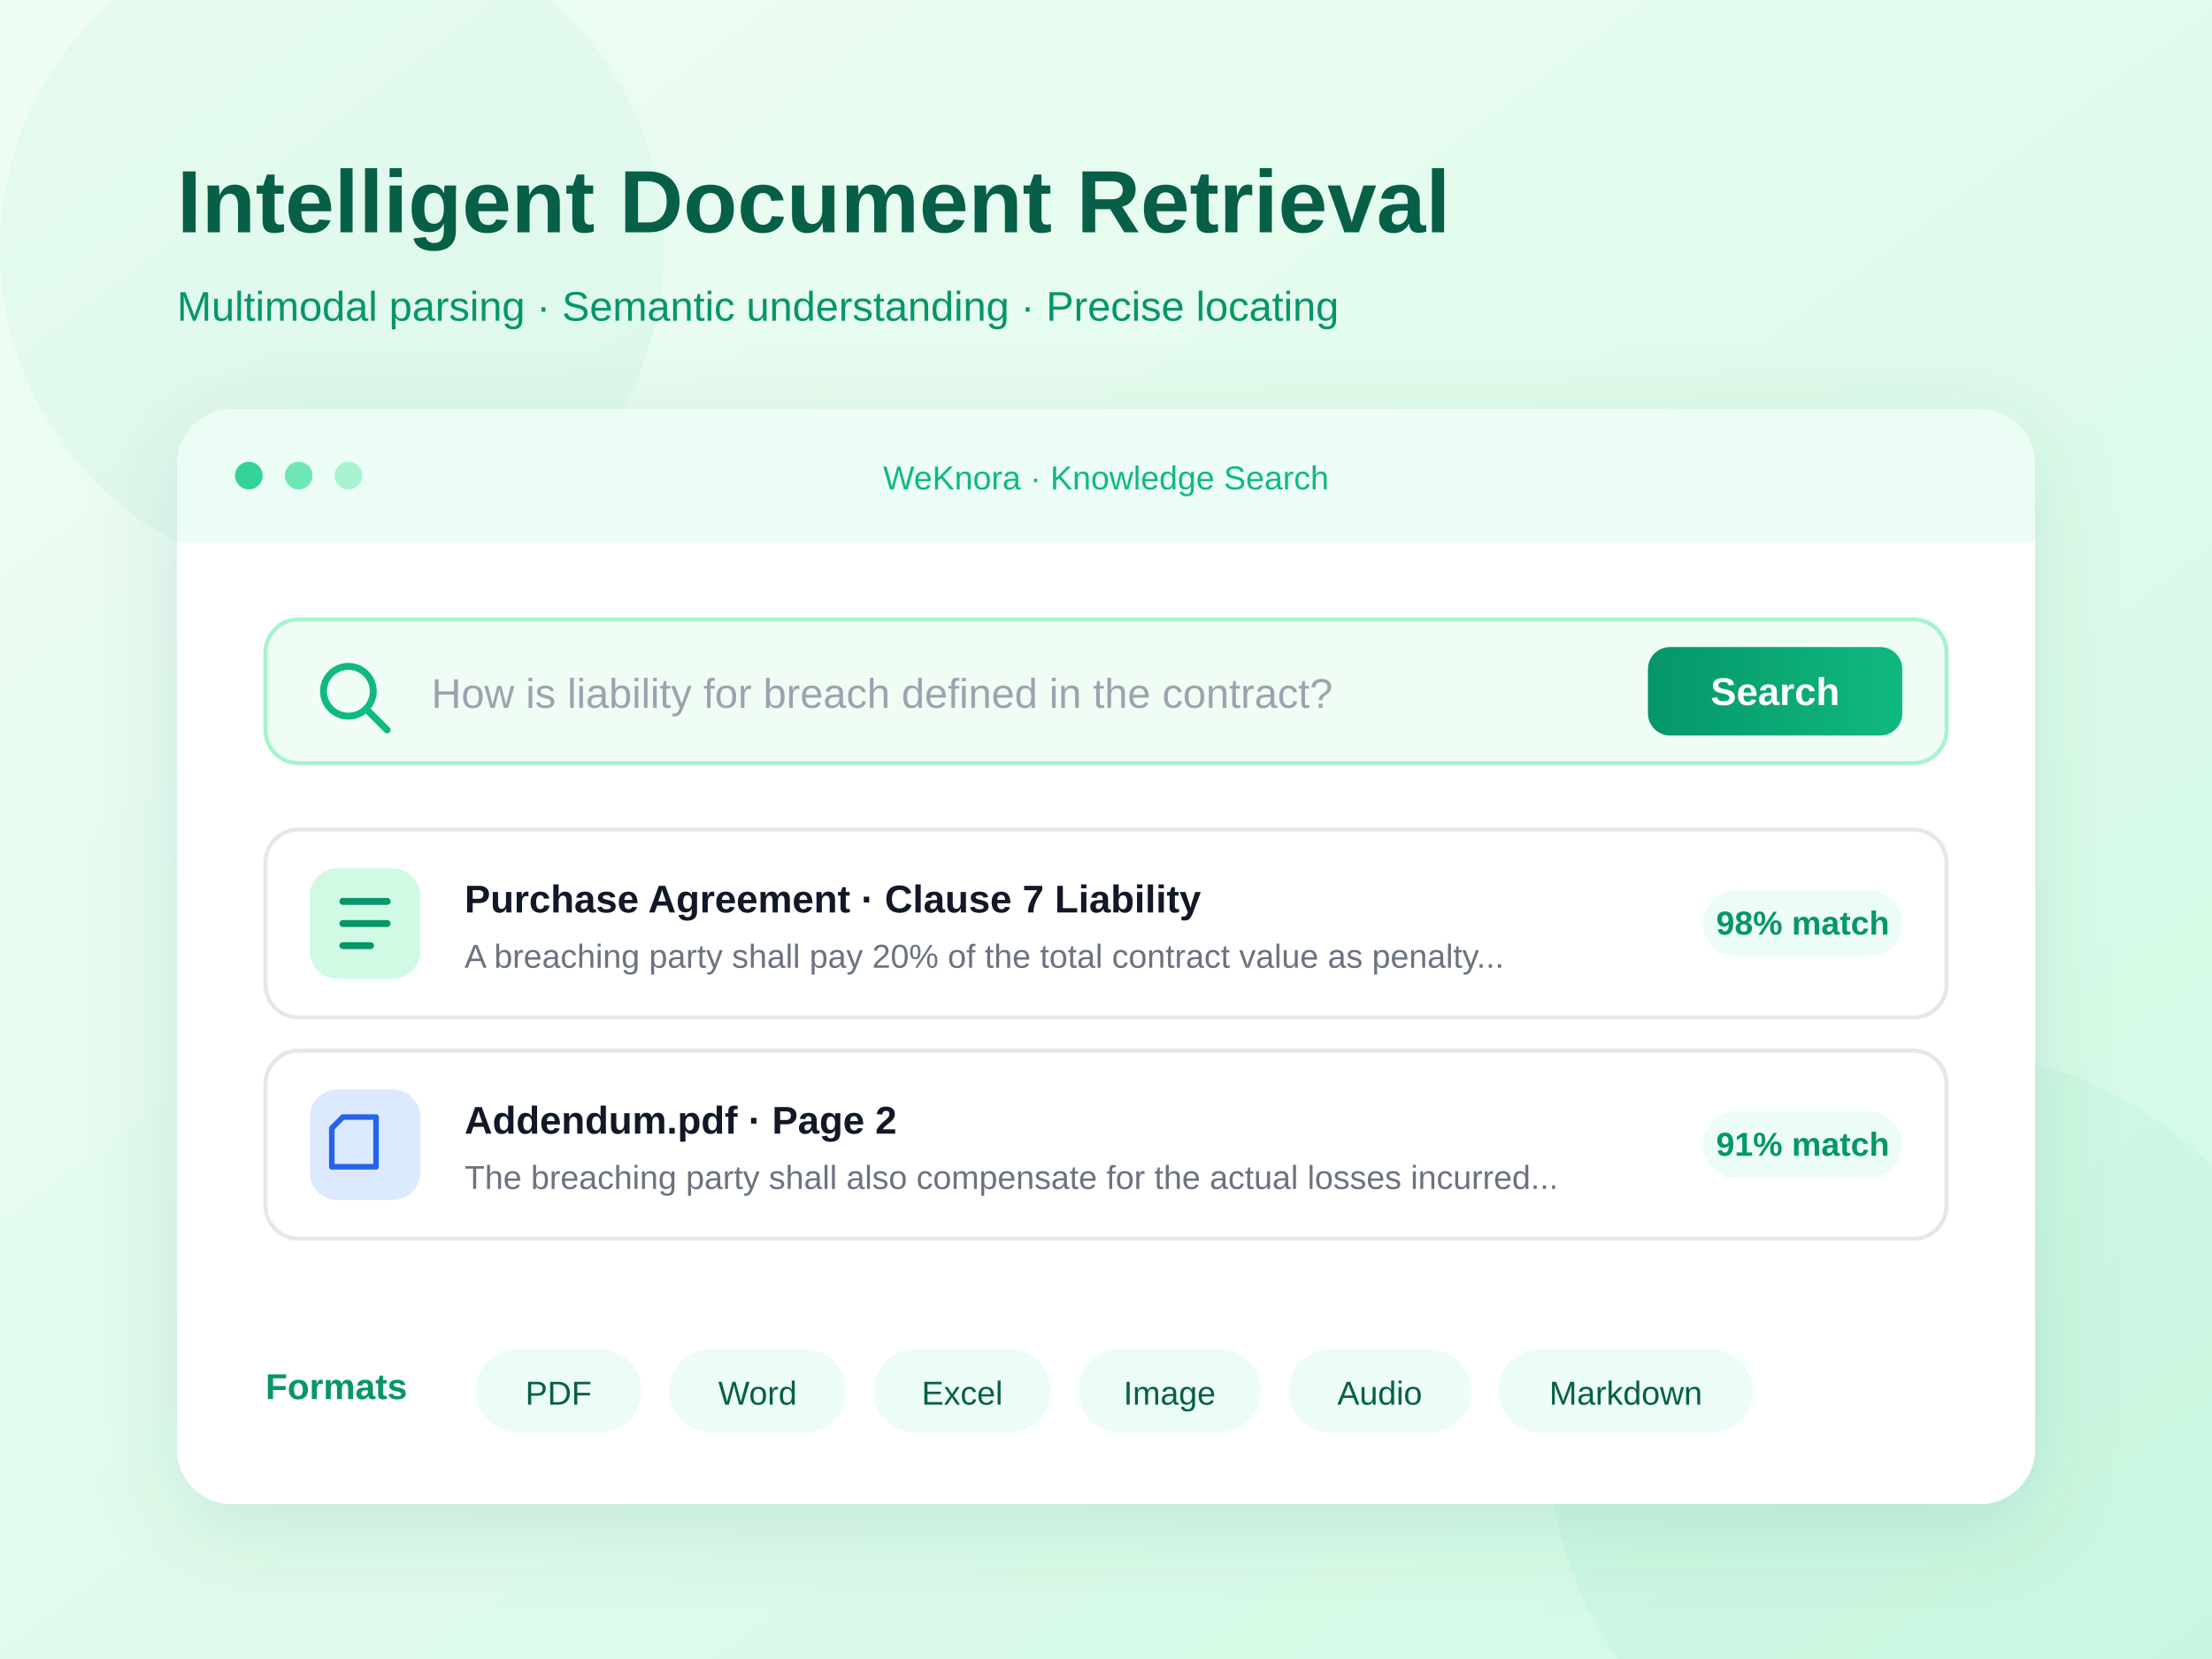
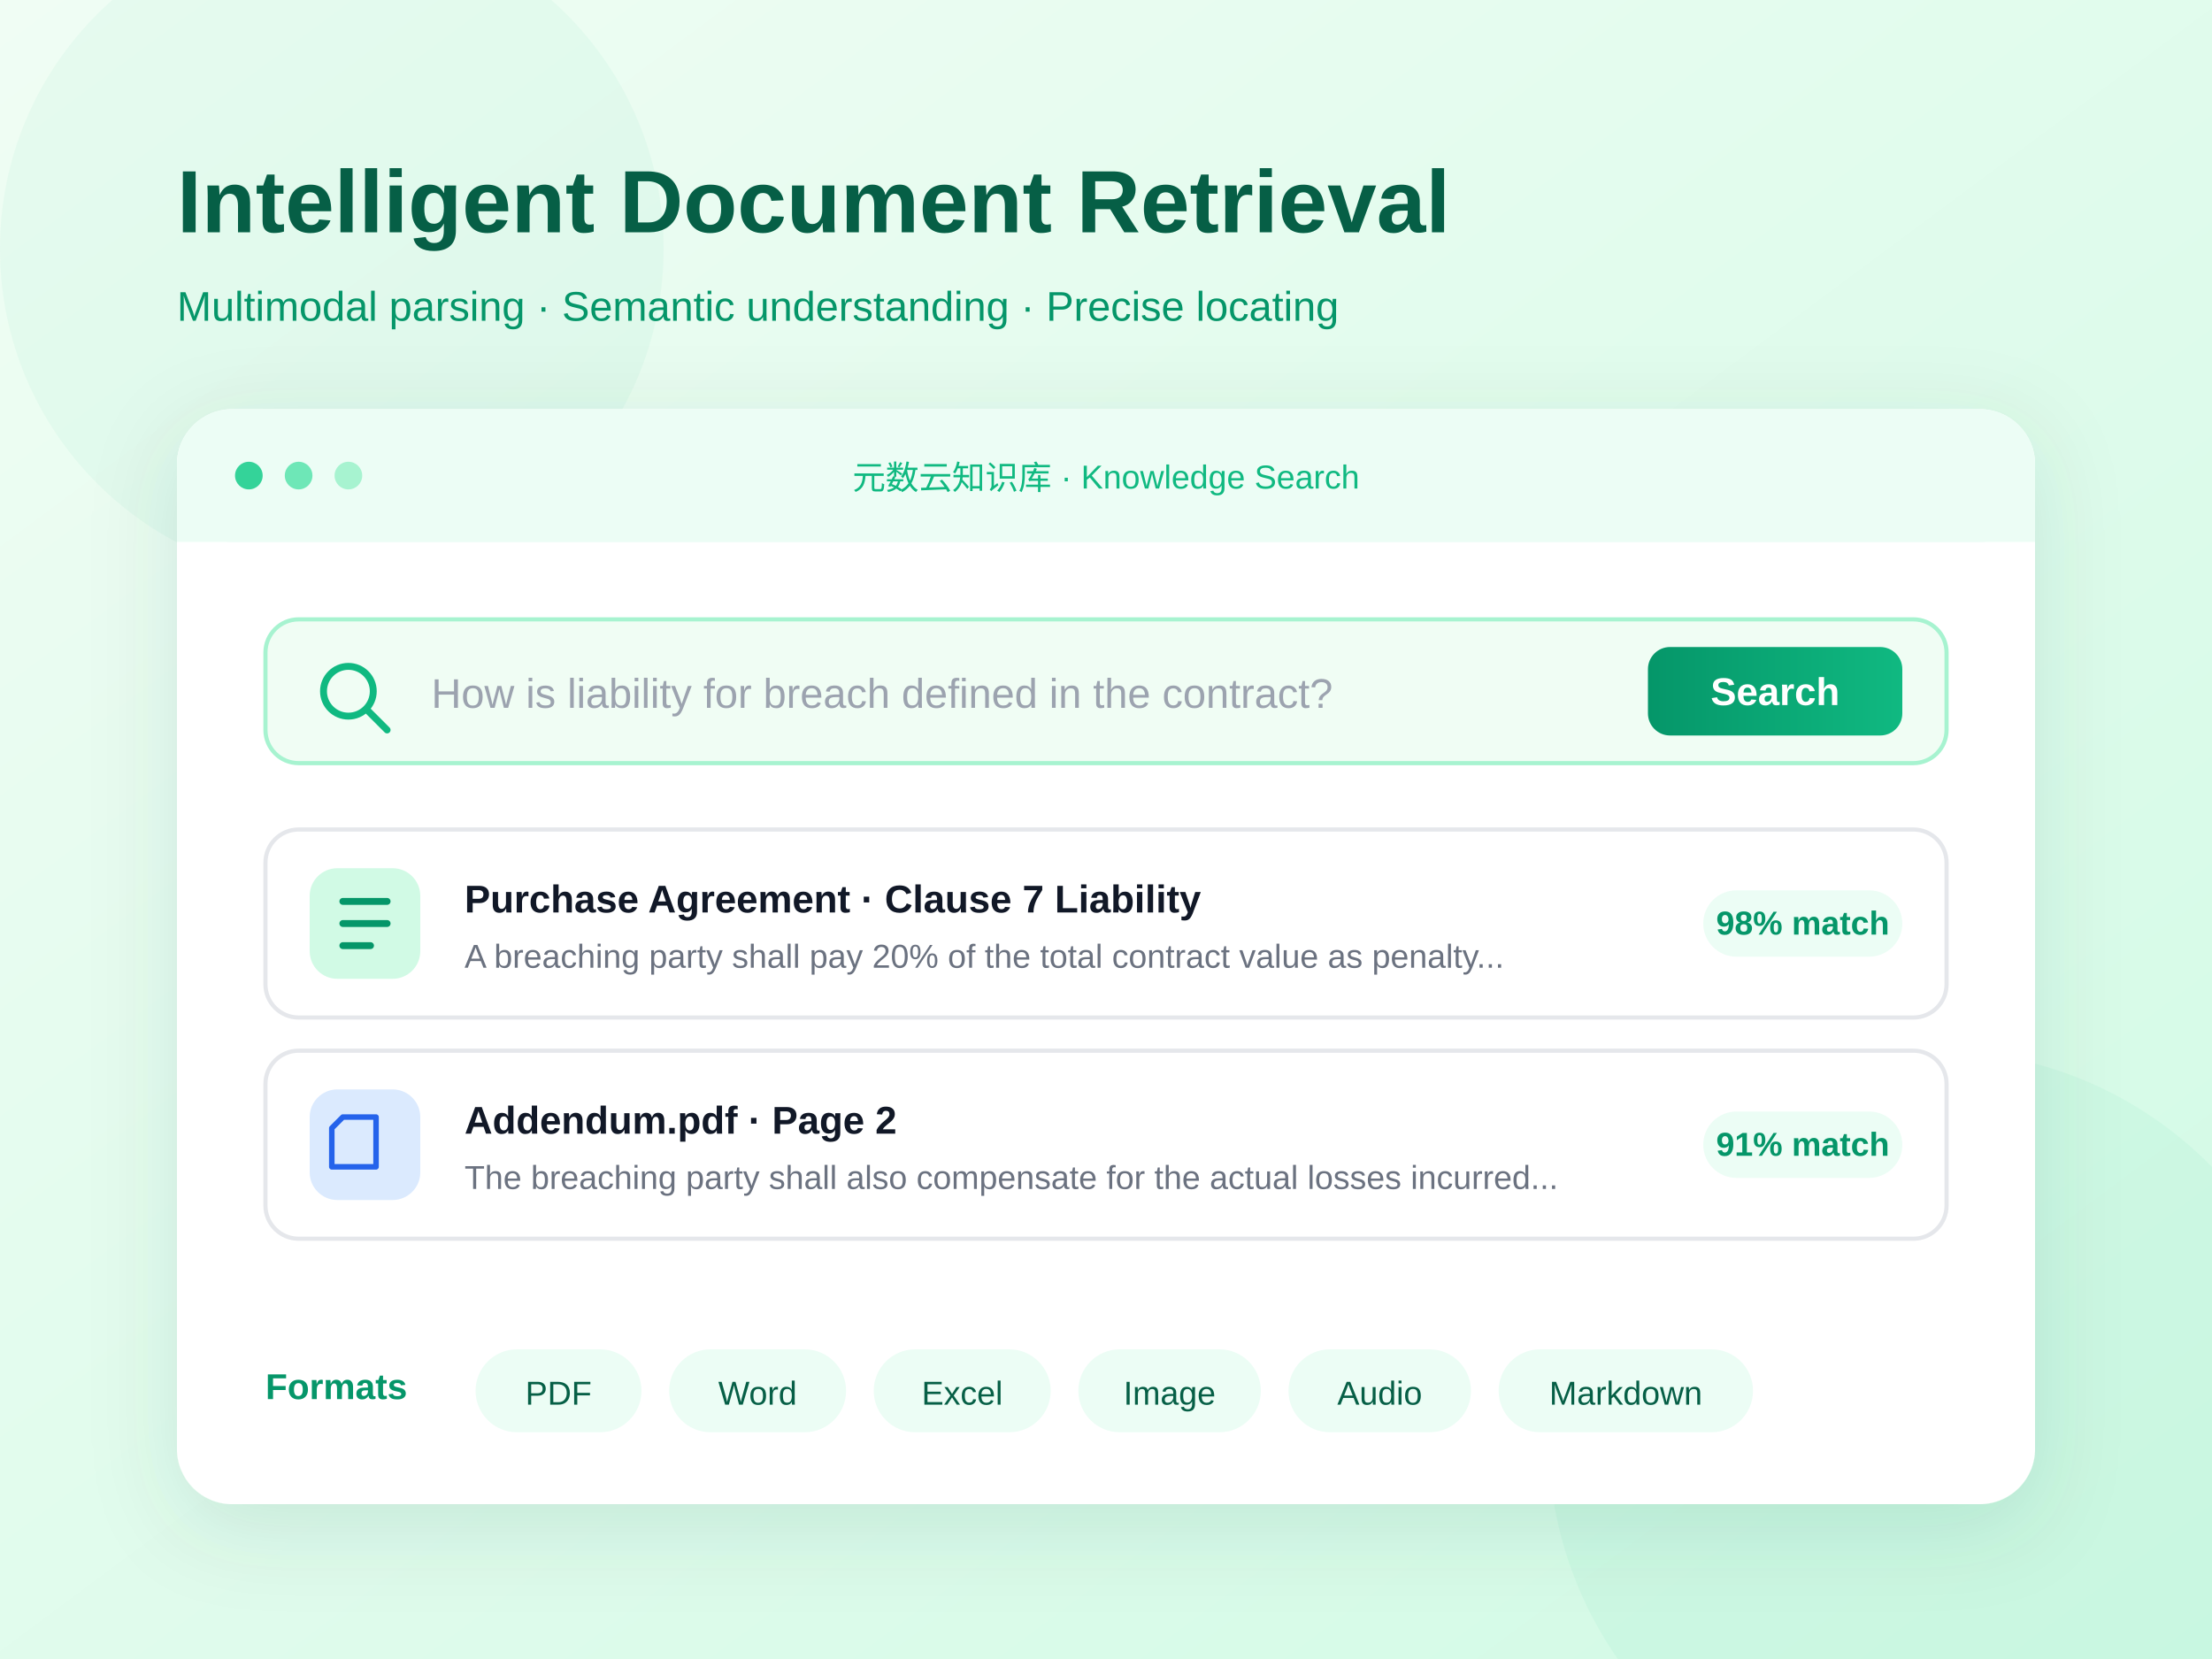
<svg xmlns="http://www.w3.org/2000/svg" viewBox="0 0 800 600">
  <defs>
    <linearGradient id="bg1" x1="0%" y1="0%" x2="100%" y2="100%">
      <stop offset="0%" stop-color="#F0FDF4" />
      <stop offset="100%" stop-color="#D1FAE5" />
    </linearGradient>
    <linearGradient id="brand1" x1="0%" y1="0%" x2="100%" y2="0%">
      <stop offset="0%" stop-color="#059669" />
      <stop offset="100%" stop-color="#10B981" />
    </linearGradient>
    <filter id="soft1" x="-20%" y="-20%" width="140%" height="140%">
      <feDropShadow dx="0" dy="8" stdDeviation="16" flood-color="#065F46" flood-opacity="0.12" />
    </filter>
  </defs>
  <rect width="800" height="600" fill="url(#bg1)" />
  <circle cx="120" cy="90" r="120" fill="#10B981" opacity="0.05" />
  <circle cx="700" cy="520" r="140" fill="#34D399" opacity="0.06" />
  <text x="64" y="84" font-family="Arial, sans-serif" font-size="32" font-weight="700" fill="#065F46">Intelligent Document Retrieval</text>
  <text x="64" y="116" font-family="Arial, sans-serif" font-size="15" fill="#059669">Multimodal parsing · Semantic understanding · Precise locating</text>
  <g filter="url(#soft1)">
    <rect x="64" y="148" width="672" height="396" rx="20" fill="#FFFFFF" />
  </g>
  <rect x="64" y="148" width="672" height="48" rx="20" fill="#ECFDF5" />
  <rect x="64" y="176" width="672" height="20" fill="#ECFDF5" />
  <circle cx="90" cy="172" r="5" fill="#34D399" />
  <circle cx="108" cy="172" r="5" fill="#6EE7B7" />
  <circle cx="126" cy="172" r="5" fill="#A7F3D0" />
-   <text x="400" y="177" font-family="Arial, sans-serif" font-size="12" fill="#10B981" text-anchor="middle">WeKnora · Knowledge Search</text>
+   <text x="400" y="177" font-family="Arial, sans-serif" font-size="12" fill="#10B981" text-anchor="middle">元数云知识库 · Knowledge Search</text>
  <g transform="translate(96, 224)">
    <rect width="608" height="52" rx="12" fill="#F0FDF4" stroke="#A7F3D0" stroke-width="1.5" />
    <circle cx="30" cy="26" r="9" fill="none" stroke="#10B981" stroke-width="2.5" />
    <line x1="37" y1="33" x2="44" y2="40" stroke="#10B981" stroke-width="2.5" stroke-linecap="round" />
    <text x="60" y="32" font-family="Arial, sans-serif" font-size="15" fill="#9CA3AF">How is liability for breach defined in the contract?</text>
    <rect x="500" y="10" width="92" height="32" rx="8" fill="url(#brand1)" />
    <text x="546" y="31" font-family="Arial, sans-serif" font-size="14" font-weight="600" fill="#FFFFFF" text-anchor="middle">Search</text>
  </g>
  <g transform="translate(96, 300)">
    <rect width="608" height="68" rx="12" fill="#FFFFFF" stroke="#E5E7EB" stroke-width="1.5" />
    <rect x="16" y="14" width="40" height="40" rx="10" fill="#D1FAE5" />
    <path d="M28 26 H44 M28 34 H44 M28 42 H38" stroke="#059669" stroke-width="2.5" stroke-linecap="round" />
    <text x="72" y="30" font-family="Arial, sans-serif" font-size="14" font-weight="600" fill="#111827">Purchase Agreement · Clause 7 Liability</text>
    <text x="72" y="50" font-family="Arial, sans-serif" font-size="12" fill="#6B7280">A breaching party shall pay 20% of the total contract value as penalty...</text>
    <rect x="520" y="22" width="72" height="24" rx="12" fill="#ECFDF5" />
    <text x="556" y="38" font-family="Arial, sans-serif" font-size="12" font-weight="600" fill="#059669" text-anchor="middle">98% match</text>
  </g>
  <g transform="translate(96, 380)">
    <rect width="608" height="68" rx="12" fill="#FFFFFF" stroke="#E5E7EB" stroke-width="1.5" />
    <rect x="16" y="14" width="40" height="40" rx="10" fill="#DBEAFE" />
    <path d="M28 24 h12 v18 h-16 v-14 z" fill="none" stroke="#2563EB" stroke-width="2" stroke-linejoin="round" />
    <text x="72" y="30" font-family="Arial, sans-serif" font-size="14" font-weight="600" fill="#111827">Addendum.pdf · Page 2</text>
    <text x="72" y="50" font-family="Arial, sans-serif" font-size="12" fill="#6B7280">The breaching party shall also compensate for the actual losses incurred...</text>
    <rect x="520" y="22" width="72" height="24" rx="12" fill="#ECFDF5" />
    <text x="556" y="38" font-family="Arial, sans-serif" font-size="12" font-weight="600" fill="#059669" text-anchor="middle">91% match</text>
  </g>
  <g transform="translate(96, 472)">
    <text x="0" y="34" font-family="Arial, sans-serif" font-size="13" font-weight="600" fill="#059669">Formats</text>
    <g font-family="Arial, sans-serif" font-size="12" fill="#065F46" text-anchor="middle">
      <rect x="76" y="16" width="60" height="30" rx="15" fill="#ECFDF5" />
      <text x="106" y="36">PDF</text>
      <rect x="146" y="16" width="64" height="30" rx="15" fill="#ECFDF5" />
      <text x="178" y="36">Word</text>
      <rect x="220" y="16" width="64" height="30" rx="15" fill="#ECFDF5" />
      <text x="252" y="36">Excel</text>
      <rect x="294" y="16" width="66" height="30" rx="15" fill="#ECFDF5" />
      <text x="327" y="36">Image</text>
      <rect x="370" y="16" width="66" height="30" rx="15" fill="#ECFDF5" />
      <text x="403" y="36">Audio</text>
      <rect x="446" y="16" width="92" height="30" rx="15" fill="#ECFDF5" />
      <text x="492" y="36">Markdown</text>
    </g>
  </g>
</svg>
